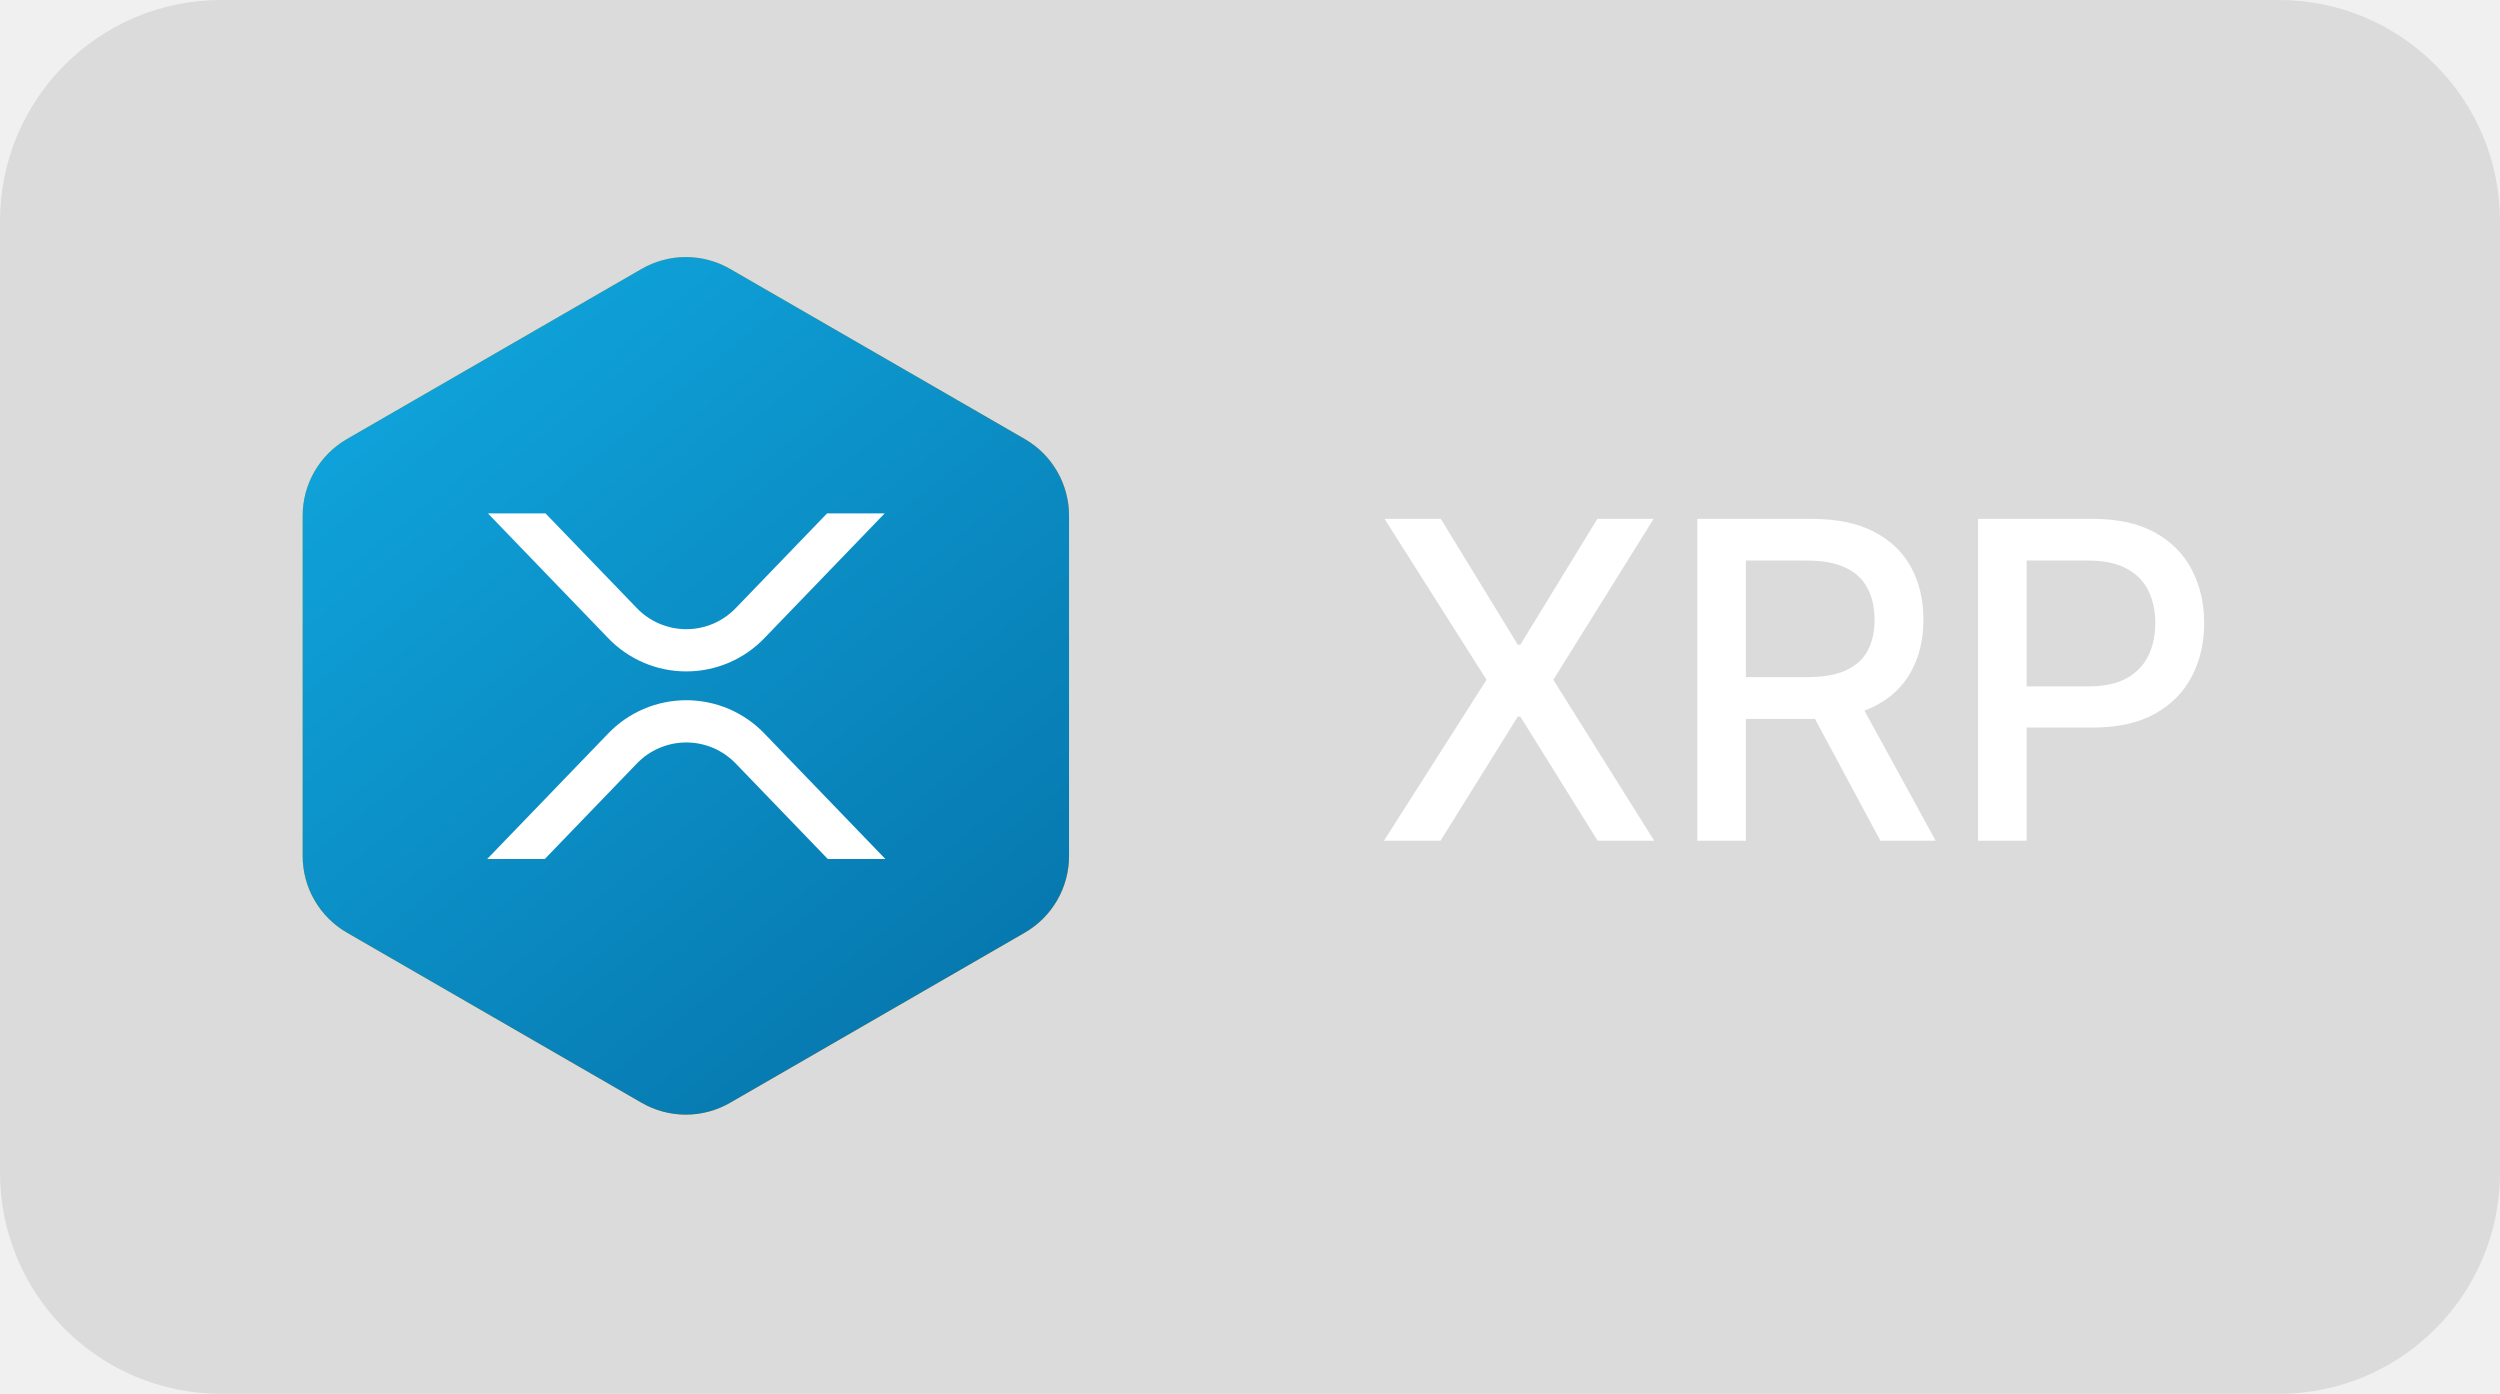
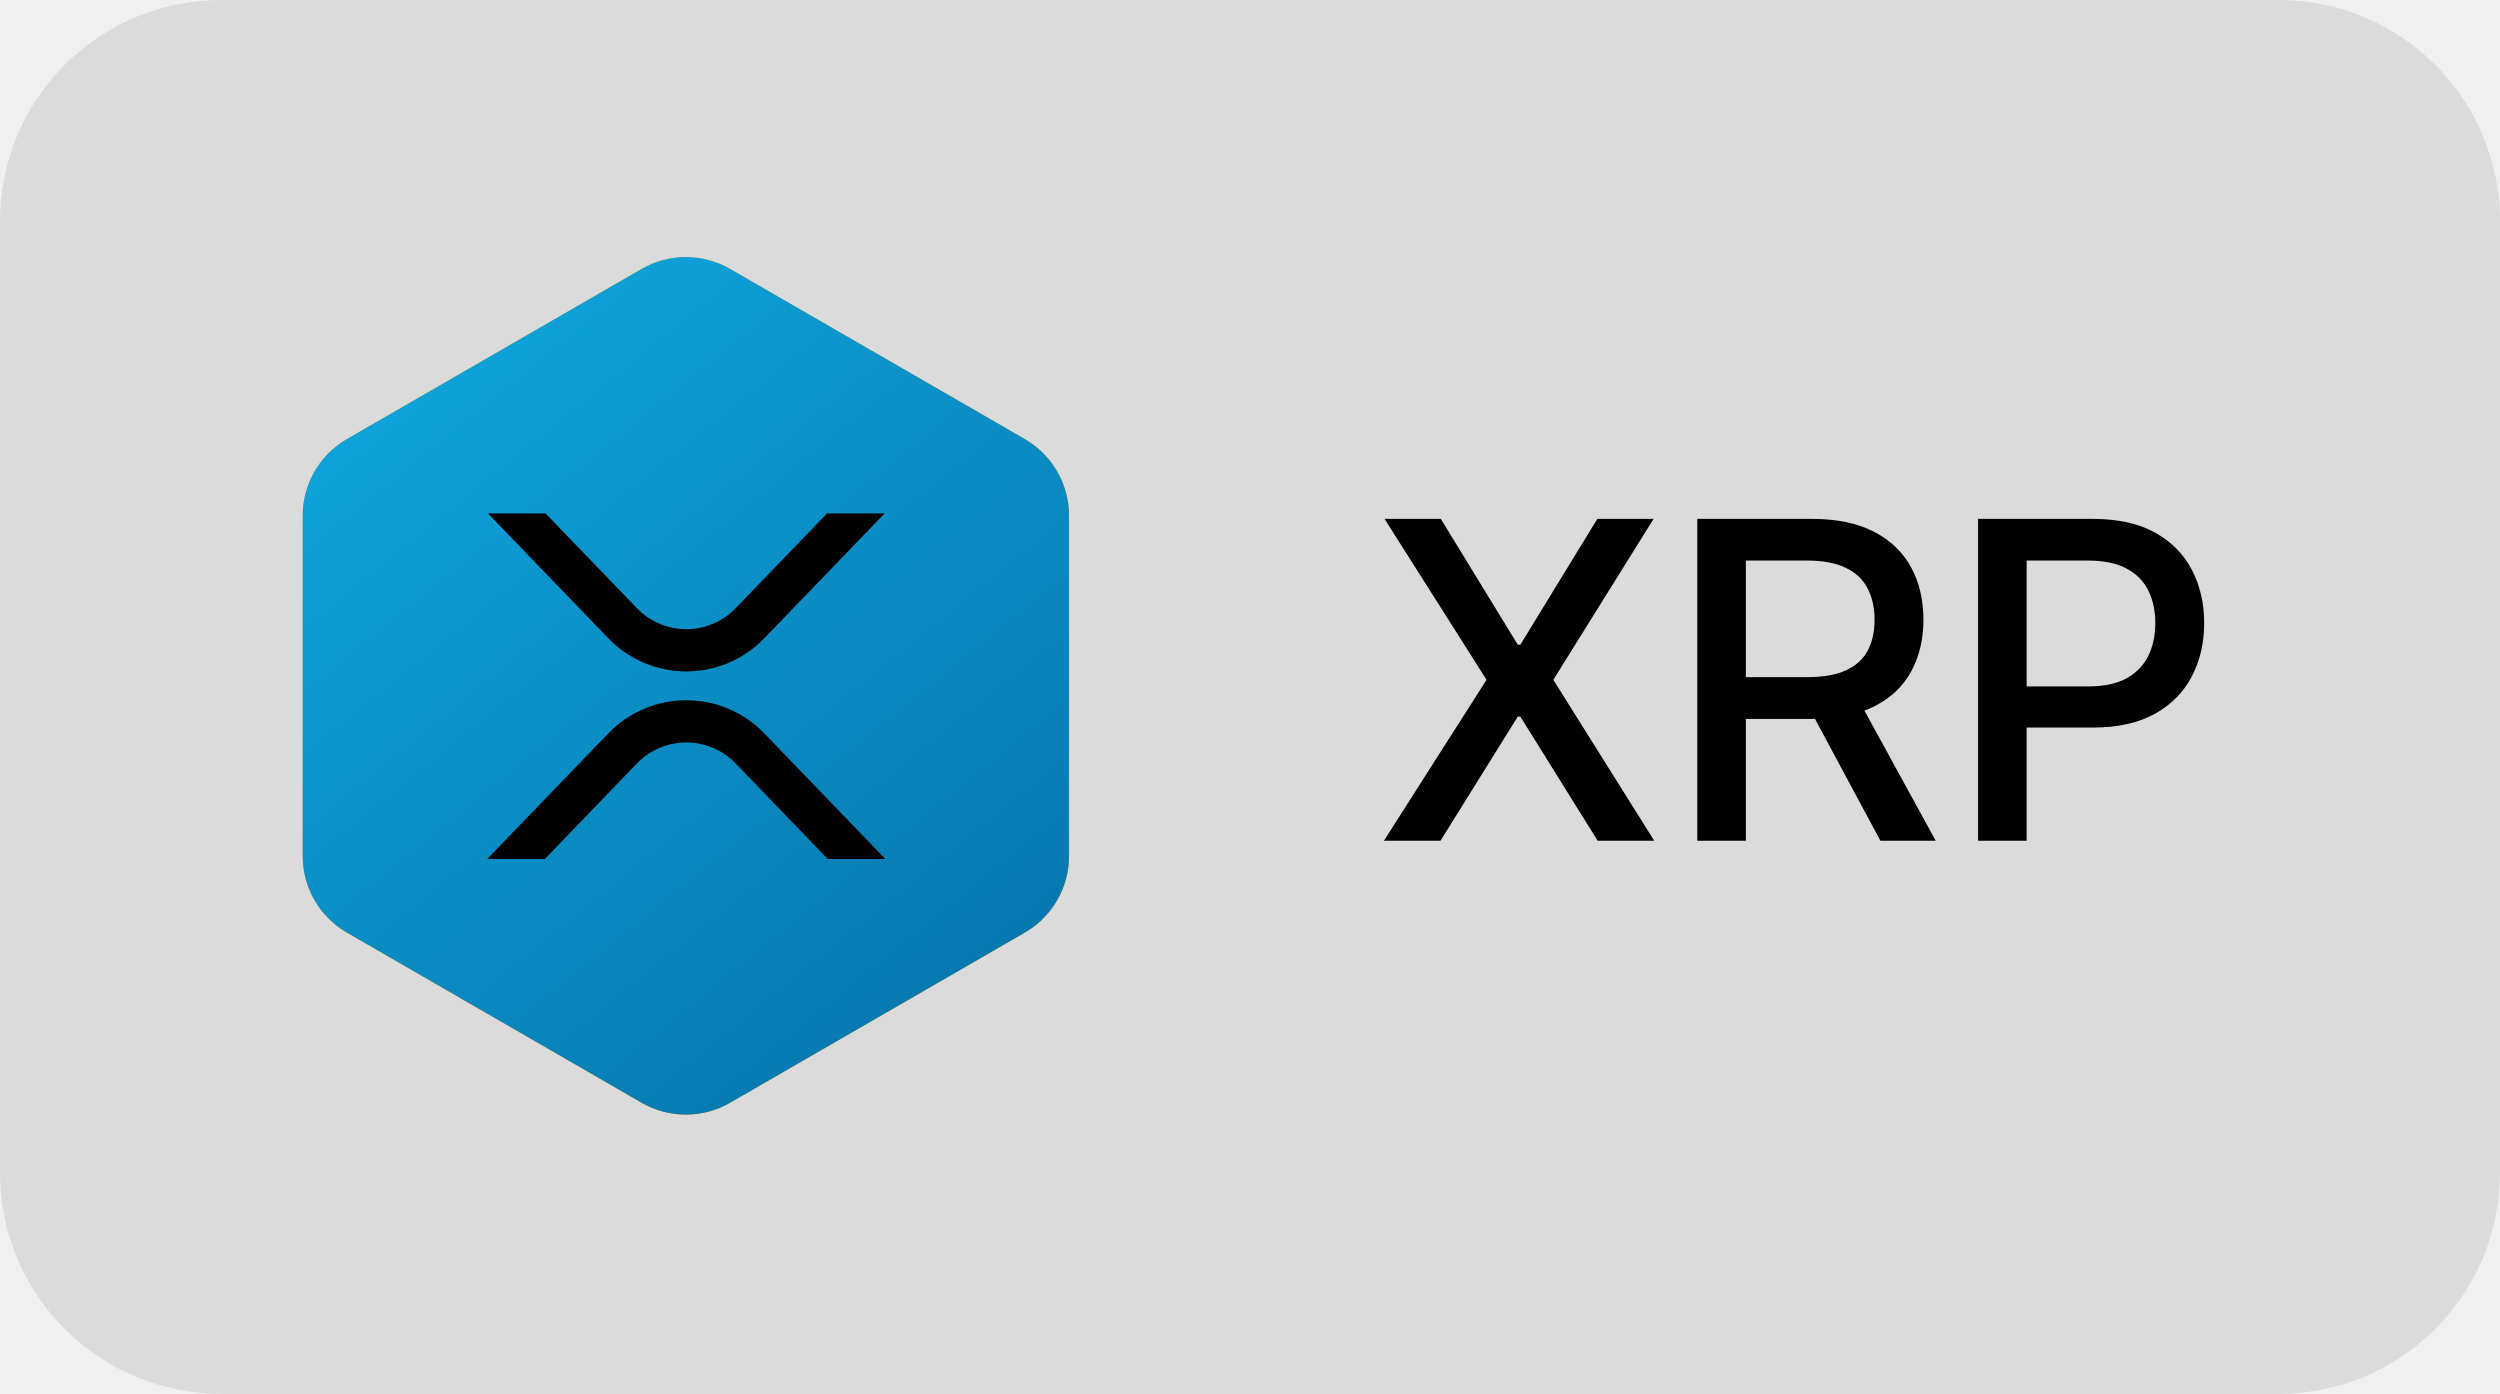
<svg xmlns="http://www.w3.org/2000/svg" width="113" height="63" viewBox="0 0 113 63" fill="none">
  <rect width="113" height="63" rx="10" fill="#3C3D3F" fill-opacity="0.12" />
-   <path d="M65.125 23.454L68.605 29.143H68.719L72.199 23.454H74.742L70.21 30.727L74.77 38H72.213L68.719 32.389H68.605L65.111 38H62.554L67.192 30.727L62.582 23.454H65.125ZM76.718 38V23.454H81.903C83.03 23.454 83.965 23.649 84.708 24.037C85.457 24.425 86.015 24.963 86.385 25.649C86.754 26.331 86.939 27.119 86.939 28.014C86.939 28.904 86.751 29.688 86.377 30.365C86.008 31.037 85.449 31.561 84.701 31.935C83.958 32.309 83.023 32.496 81.896 32.496H77.968V30.607H81.697C82.407 30.607 82.985 30.505 83.43 30.301C83.88 30.098 84.209 29.802 84.417 29.413C84.626 29.025 84.73 28.559 84.73 28.014C84.73 27.465 84.623 26.989 84.41 26.587C84.202 26.184 83.873 25.876 83.423 25.663C82.978 25.445 82.393 25.337 81.669 25.337H78.913V38H76.718ZM83.899 31.438L87.493 38H84.993L81.47 31.438H83.899ZM89.409 38V23.454H94.594C95.725 23.454 96.663 23.66 97.406 24.072C98.15 24.484 98.706 25.048 99.075 25.763C99.445 26.473 99.629 27.273 99.629 28.163C99.629 29.058 99.442 29.863 99.068 30.578C98.699 31.288 98.14 31.852 97.392 32.269C96.648 32.68 95.713 32.886 94.587 32.886H91.021V31.026H94.388C95.103 31.026 95.683 30.902 96.128 30.656C96.573 30.405 96.9 30.064 97.108 29.634C97.316 29.203 97.42 28.713 97.42 28.163C97.42 27.614 97.316 27.126 97.108 26.7C96.9 26.274 96.57 25.94 96.121 25.699C95.675 25.457 95.088 25.337 94.359 25.337H91.604V38H89.409Z" fill="white" />
+   <path d="M65.125 23.454L68.605 29.143H68.719L72.199 23.454H74.742L70.21 30.727L74.77 38H72.213L68.719 32.389H68.605L65.111 38H62.554L67.192 30.727L62.582 23.454H65.125ZM76.718 38V23.454H81.903C83.03 23.454 83.965 23.649 84.708 24.037C85.457 24.425 86.015 24.963 86.385 25.649C86.754 26.331 86.939 27.119 86.939 28.014C86.939 28.904 86.751 29.688 86.377 30.365C86.008 31.037 85.449 31.561 84.701 31.935C83.958 32.309 83.023 32.496 81.896 32.496H77.968V30.607H81.697C82.407 30.607 82.985 30.505 83.43 30.301C83.88 30.098 84.209 29.802 84.417 29.413C84.626 29.025 84.73 28.559 84.73 28.014C84.73 27.465 84.623 26.989 84.41 26.587C84.202 26.184 83.873 25.876 83.423 25.663C82.978 25.445 82.393 25.337 81.669 25.337H78.913V38H76.718ZM83.899 31.438L87.493 38H84.993L81.47 31.438H83.899ZM89.409 38V23.454H94.594C95.725 23.454 96.663 23.66 97.406 24.072C98.15 24.484 98.706 25.048 99.075 25.763C99.445 26.473 99.629 27.273 99.629 28.163C99.629 29.058 99.442 29.863 99.068 30.578C98.699 31.288 98.14 31.852 97.392 32.269C96.648 32.68 95.713 32.886 94.587 32.886H91.021V31.026H94.388C95.103 31.026 95.683 30.902 96.128 30.656C96.573 30.405 96.9 30.064 97.108 29.634C97.316 29.203 97.42 28.713 97.42 28.163C97.42 27.614 97.316 27.126 97.108 26.7C96.9 26.274 96.57 25.94 96.121 25.699C95.675 25.457 95.088 25.337 94.359 25.337H91.604V38H89.409Z" fill="black" />
  <path fill-rule="evenodd" clip-rule="evenodd" d="M33 12.155L46.32 19.845C46.928 20.196 47.433 20.701 47.784 21.309C48.135 21.917 48.32 22.607 48.32 23.309V38.691C48.32 39.393 48.135 40.083 47.784 40.691C47.433 41.299 46.928 41.804 46.32 42.155L33 49.845C32.392 50.196 31.702 50.381 31 50.381C30.297 50.381 29.608 50.196 29 49.845L15.68 42.155C15.072 41.804 14.567 41.299 14.216 40.691C13.864 40.083 13.68 39.393 13.68 38.691V23.309C13.68 22.607 13.864 21.917 14.216 21.309C14.567 20.701 15.072 20.196 15.68 19.845L29 12.155C29.608 11.804 30.297 11.619 31 11.619C31.702 11.619 32.392 11.804 33 12.155Z" fill="url(#paint0_linear_0_1149)" />
-   <path fill-rule="evenodd" clip-rule="evenodd" d="M35.196 37.417C34.02 37.842 32.929 37.681 32.444 37.617C32.205 37.586 31.801 37.512 31.37 37.423L30.655 40.09L29.013 39.65L29.716 37.026L28.466 36.691L27.763 39.315L26.121 38.875L26.824 36.251L23.594 35.385L24.46 33.503L25.442 33.767C25.772 33.855 25.918 33.861 26.091 33.768C26.264 33.674 26.348 33.483 26.391 33.322L28.211 26.528C28.326 26.102 28.322 25.978 28.185 25.707C28.048 25.435 27.595 25.283 27.336 25.214L26.387 24.959L26.844 23.255L30.074 24.12L30.779 21.488L32.421 21.928L31.716 24.56L32.966 24.895L33.672 22.263L35.314 22.703L34.6 25.367C35.804 25.771 36.653 26.248 37.29 27.049C38.115 28.084 37.708 29.389 37.6 29.698C37.493 30.006 37.193 30.575 36.812 30.892C36.431 31.21 35.651 31.42 35.651 31.42C35.651 31.42 36.403 31.803 36.851 32.375C37.297 32.947 37.513 33.802 37.197 34.885C36.883 35.969 36.37 36.991 35.196 37.417ZM31.788 31.717C31.177 31.521 30.558 31.355 29.932 31.22L28.988 34.742C28.988 34.742 30.071 35.057 30.815 35.199C31.558 35.34 32.359 35.358 32.791 35.251C33.221 35.144 33.761 34.943 33.977 34.138C34.193 33.332 33.747 32.851 33.48 32.615C33.215 32.379 32.587 31.989 31.788 31.718V31.717ZM31.735 29.952C32.34 30.089 33.014 30.122 33.542 29.992C34.07 29.862 34.438 29.532 34.583 28.93C34.728 28.328 34.465 27.714 33.845 27.326C33.225 26.938 32.777 26.801 32.265 26.656C31.753 26.511 31.219 26.416 31.219 26.416L30.369 29.586C30.369 29.586 31.131 29.814 31.735 29.952Z" fill="white" />
+   <path fill-rule="evenodd" clip-rule="evenodd" d="M35.196 37.417C34.02 37.842 32.929 37.681 32.444 37.617C32.205 37.586 31.801 37.512 31.37 37.423L30.655 40.09L29.013 39.65L29.716 37.026L28.466 36.691L27.763 39.315L26.121 38.875L26.824 36.251L23.594 35.385L24.46 33.503L25.442 33.767C25.772 33.855 25.918 33.861 26.091 33.768C26.264 33.674 26.348 33.483 26.391 33.322L28.211 26.528C28.326 26.102 28.322 25.978 28.185 25.707C28.048 25.435 27.595 25.283 27.336 25.214L26.387 24.959L26.844 23.255L30.074 24.12L30.779 21.488L32.421 21.928L31.716 24.56L32.966 24.895L33.672 22.263L35.314 22.703L34.6 25.367C35.804 25.771 36.653 26.248 37.29 27.049C38.115 28.084 37.708 29.389 37.6 29.698C37.493 30.006 37.193 30.575 36.812 30.892C36.431 31.21 35.651 31.42 35.651 31.42C35.651 31.42 36.403 31.803 36.851 32.375C37.297 32.947 37.513 33.802 37.197 34.885C36.883 35.969 36.37 36.991 35.196 37.417ZM31.788 31.717C31.177 31.521 30.558 31.355 29.932 31.22L28.988 34.742C28.988 34.742 30.071 35.057 30.815 35.199C31.558 35.34 32.359 35.358 32.791 35.251C33.221 35.144 33.761 34.943 33.977 34.138C34.193 33.332 33.747 32.851 33.48 32.615C33.215 32.379 32.587 31.989 31.788 31.718V31.717ZM31.735 29.952C32.34 30.089 33.014 30.122 33.542 29.992C34.07 29.862 34.438 29.532 34.583 28.93C34.728 28.328 34.465 27.714 33.845 27.326C33.225 26.938 32.777 26.801 32.265 26.656C31.753 26.511 31.219 26.416 31.219 26.416L30.369 29.586C30.369 29.586 31.131 29.814 31.735 29.952Z" fill="black" />
  <path fill-rule="evenodd" clip-rule="evenodd" d="M33 12.155L46.32 19.845C46.928 20.196 47.433 20.701 47.784 21.309C48.135 21.917 48.32 22.607 48.32 23.309V38.691C48.32 39.393 48.135 40.083 47.784 40.691C47.433 41.299 46.928 41.804 46.32 42.155L33 49.845C32.392 50.196 31.702 50.381 31 50.381C30.297 50.381 29.608 50.196 29 49.845L15.68 42.155C15.072 41.804 14.567 41.299 14.216 40.691C13.864 40.083 13.68 39.393 13.68 38.691V23.309C13.68 22.607 13.864 21.917 14.216 21.309C14.567 20.701 15.072 20.196 15.68 19.845L29 12.155C29.608 11.804 30.297 11.619 31 11.619C31.702 11.619 32.392 11.804 33 12.155Z" fill="url(#paint1_linear_0_1149)" />
-   <path d="M37.383 23.205H39.987L34.57 28.823C34.112 29.305 33.562 29.689 32.952 29.951C32.341 30.213 31.684 30.348 31.02 30.348C30.355 30.348 29.698 30.213 29.088 29.951C28.478 29.689 27.927 29.305 27.47 28.823L22.054 23.205H24.657L28.772 27.473C29.061 27.778 29.41 28.021 29.797 28.187C30.183 28.353 30.6 28.439 31.02 28.439C31.441 28.439 31.857 28.353 32.244 28.187C32.63 28.021 32.979 27.778 33.269 27.473L37.383 23.205ZM24.624 38.828H22.02L27.47 33.175C27.927 32.693 28.478 32.309 29.088 32.047C29.698 31.785 30.355 31.65 31.02 31.65C31.684 31.65 32.341 31.785 32.952 32.047C33.562 32.309 34.112 32.693 34.57 33.175L40.02 38.828H37.417L33.269 34.525C32.979 34.22 32.63 33.977 32.244 33.811C31.857 33.645 31.441 33.559 31.02 33.559C30.6 33.559 30.183 33.645 29.797 33.811C29.41 33.977 29.061 34.22 28.772 34.525L24.624 38.828Z" fill="white" />
+   <path d="M37.383 23.205H39.987L34.57 28.823C34.112 29.305 33.562 29.689 32.952 29.951C32.341 30.213 31.684 30.348 31.02 30.348C30.355 30.348 29.698 30.213 29.088 29.951C28.478 29.689 27.927 29.305 27.47 28.823L22.054 23.205H24.657L28.772 27.473C29.061 27.778 29.41 28.021 29.797 28.187C30.183 28.353 30.6 28.439 31.02 28.439C31.441 28.439 31.857 28.353 32.244 28.187C32.63 28.021 32.979 27.778 33.269 27.473L37.383 23.205ZM24.624 38.828H22.02L27.47 33.175C27.927 32.693 28.478 32.309 29.088 32.047C29.698 31.785 30.355 31.65 31.02 31.65C31.684 31.65 32.341 31.785 32.952 32.047C33.562 32.309 34.112 32.693 34.57 33.175L40.02 38.828H37.417L33.269 34.525C32.979 34.22 32.63 33.977 32.244 33.811C31.857 33.645 31.441 33.559 31.02 33.559C30.6 33.559 30.183 33.645 29.797 33.811C29.41 33.977 29.061 34.22 28.772 34.525L24.624 38.828Z" fill="black" />
  <defs>
    <linearGradient id="paint0_linear_0_1149" x1="42.553" y1="38.571" x2="16.985" y2="23.646" gradientUnits="userSpaceOnUse">
      <stop stop-color="#FF9400" />
      <stop offset="1" stop-color="#FFBB21" />
    </linearGradient>
    <linearGradient id="paint1_linear_0_1149" x1="13.68" y1="11.619" x2="55.188" y2="62.832" gradientUnits="userSpaceOnUse">
      <stop stop-color="#11AAE2" />
      <stop offset="1" stop-color="#016197" />
    </linearGradient>
  </defs>
</svg>
